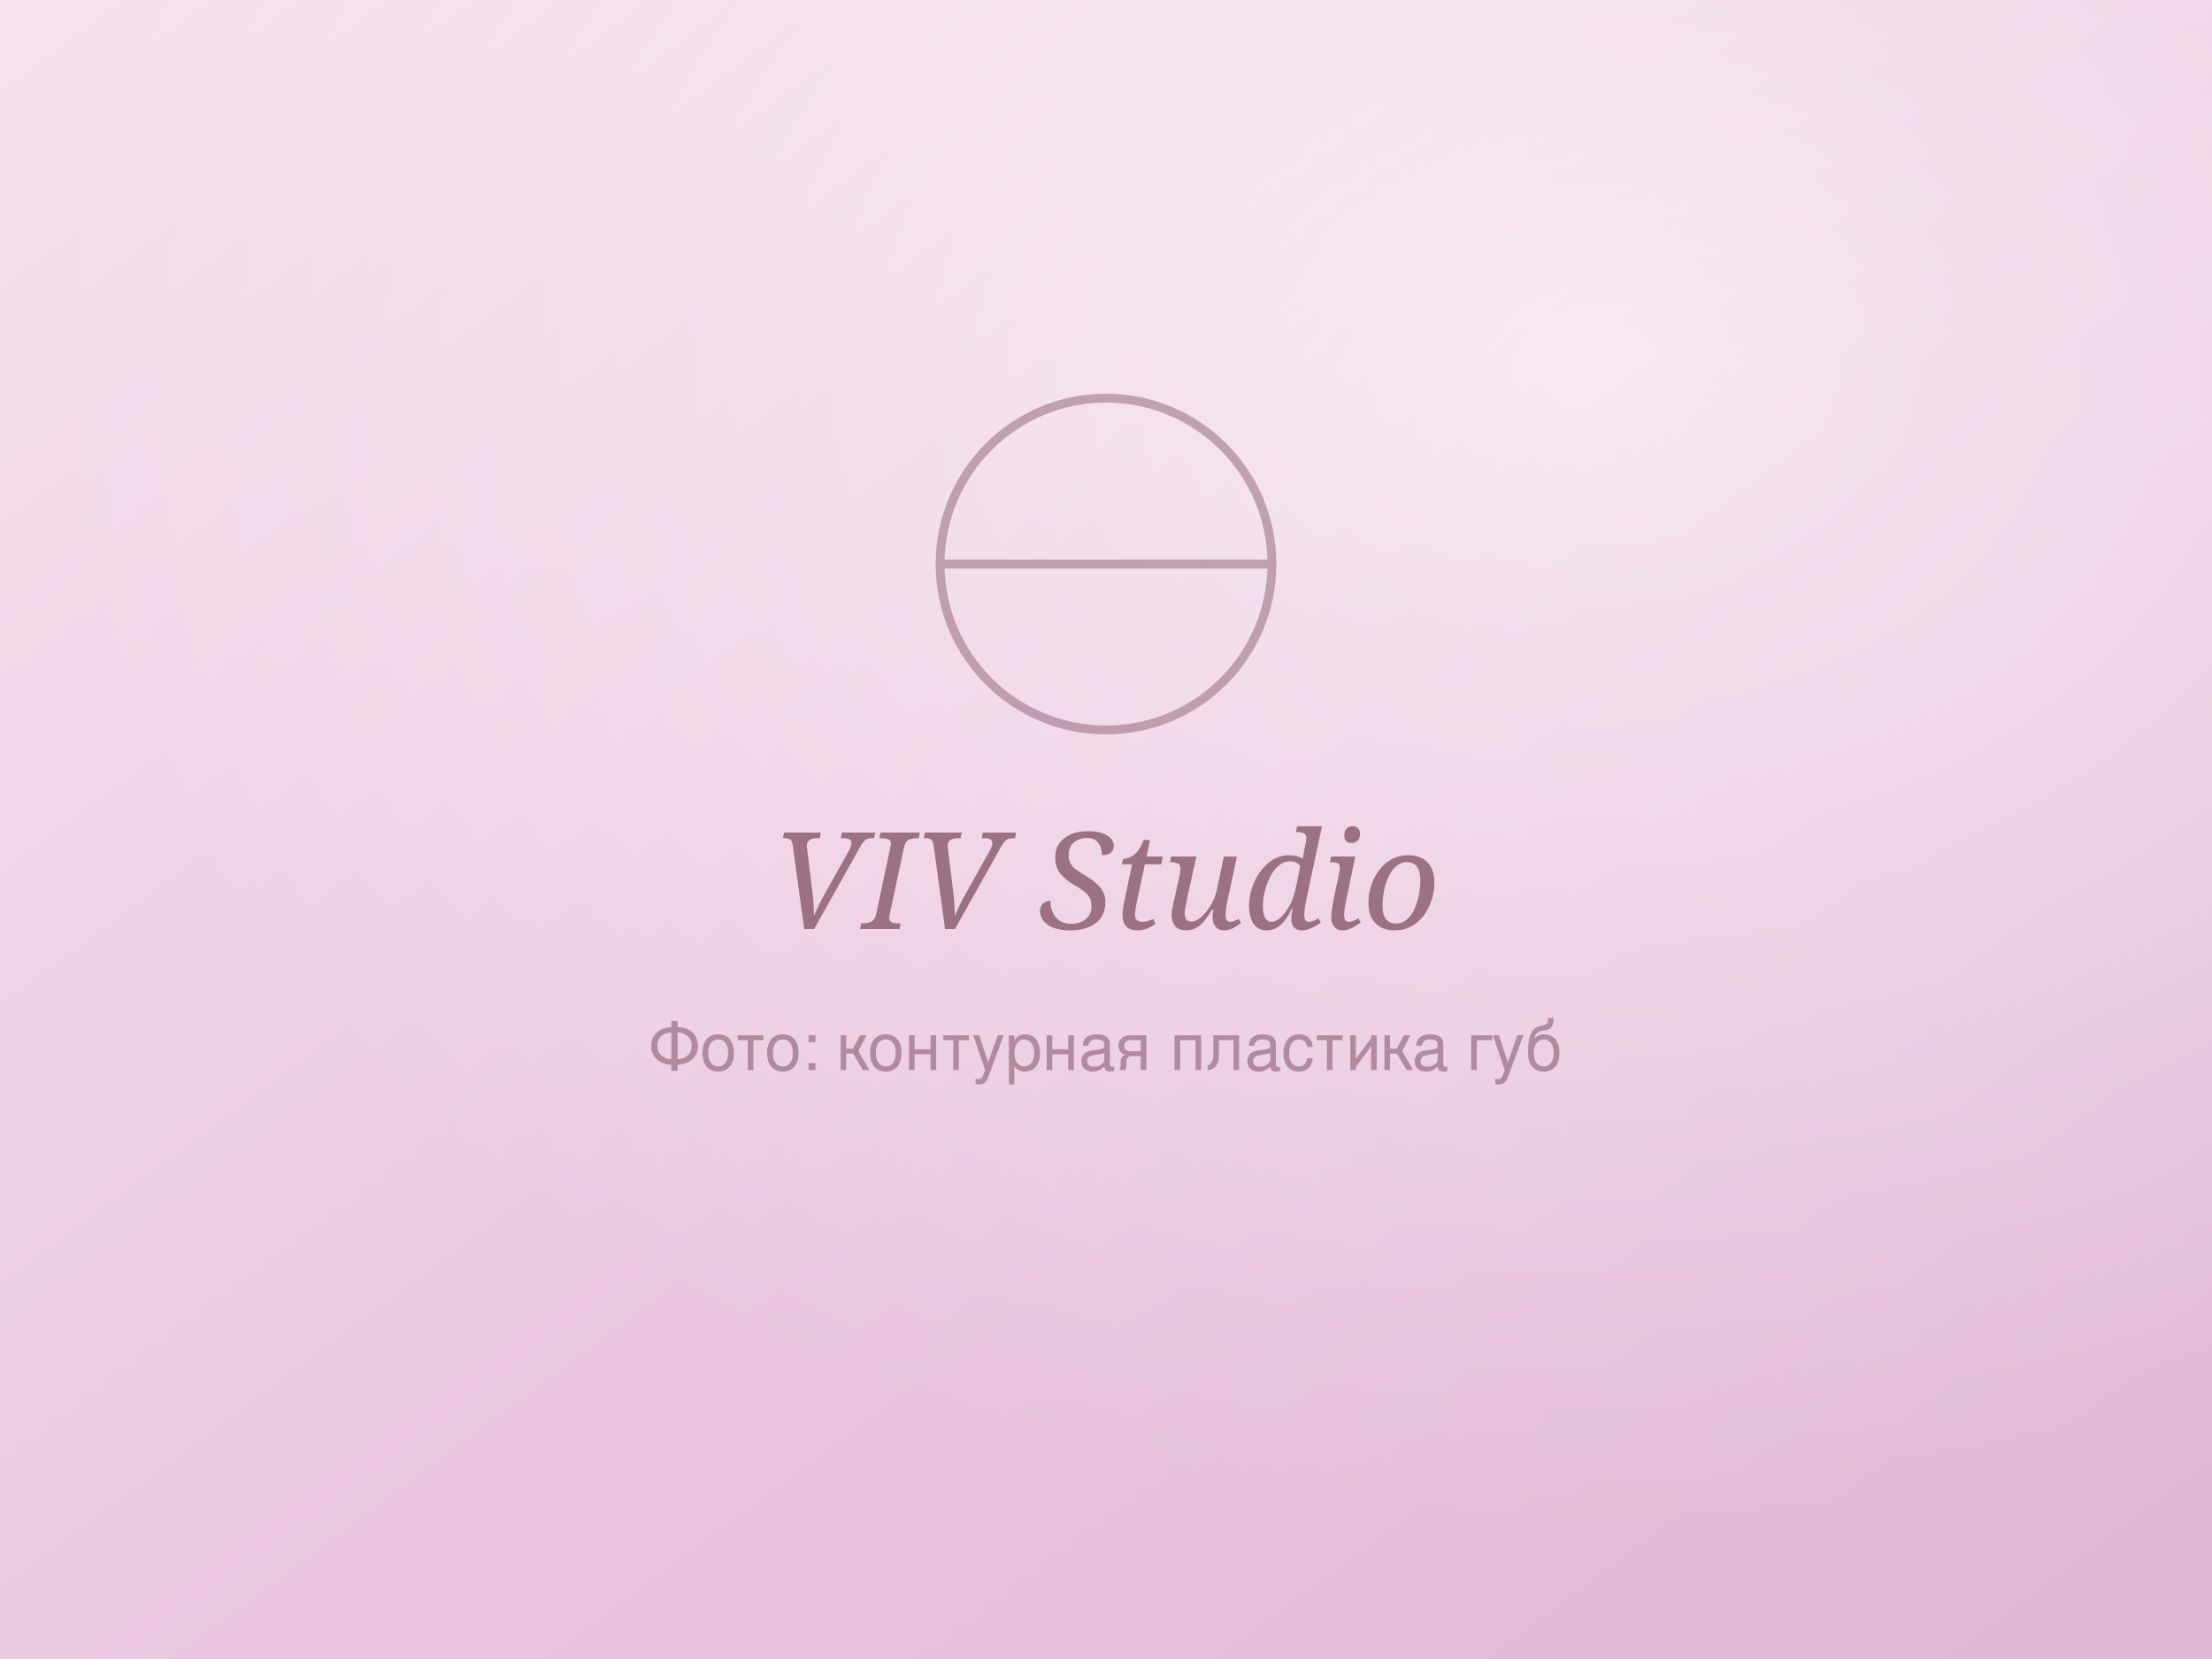
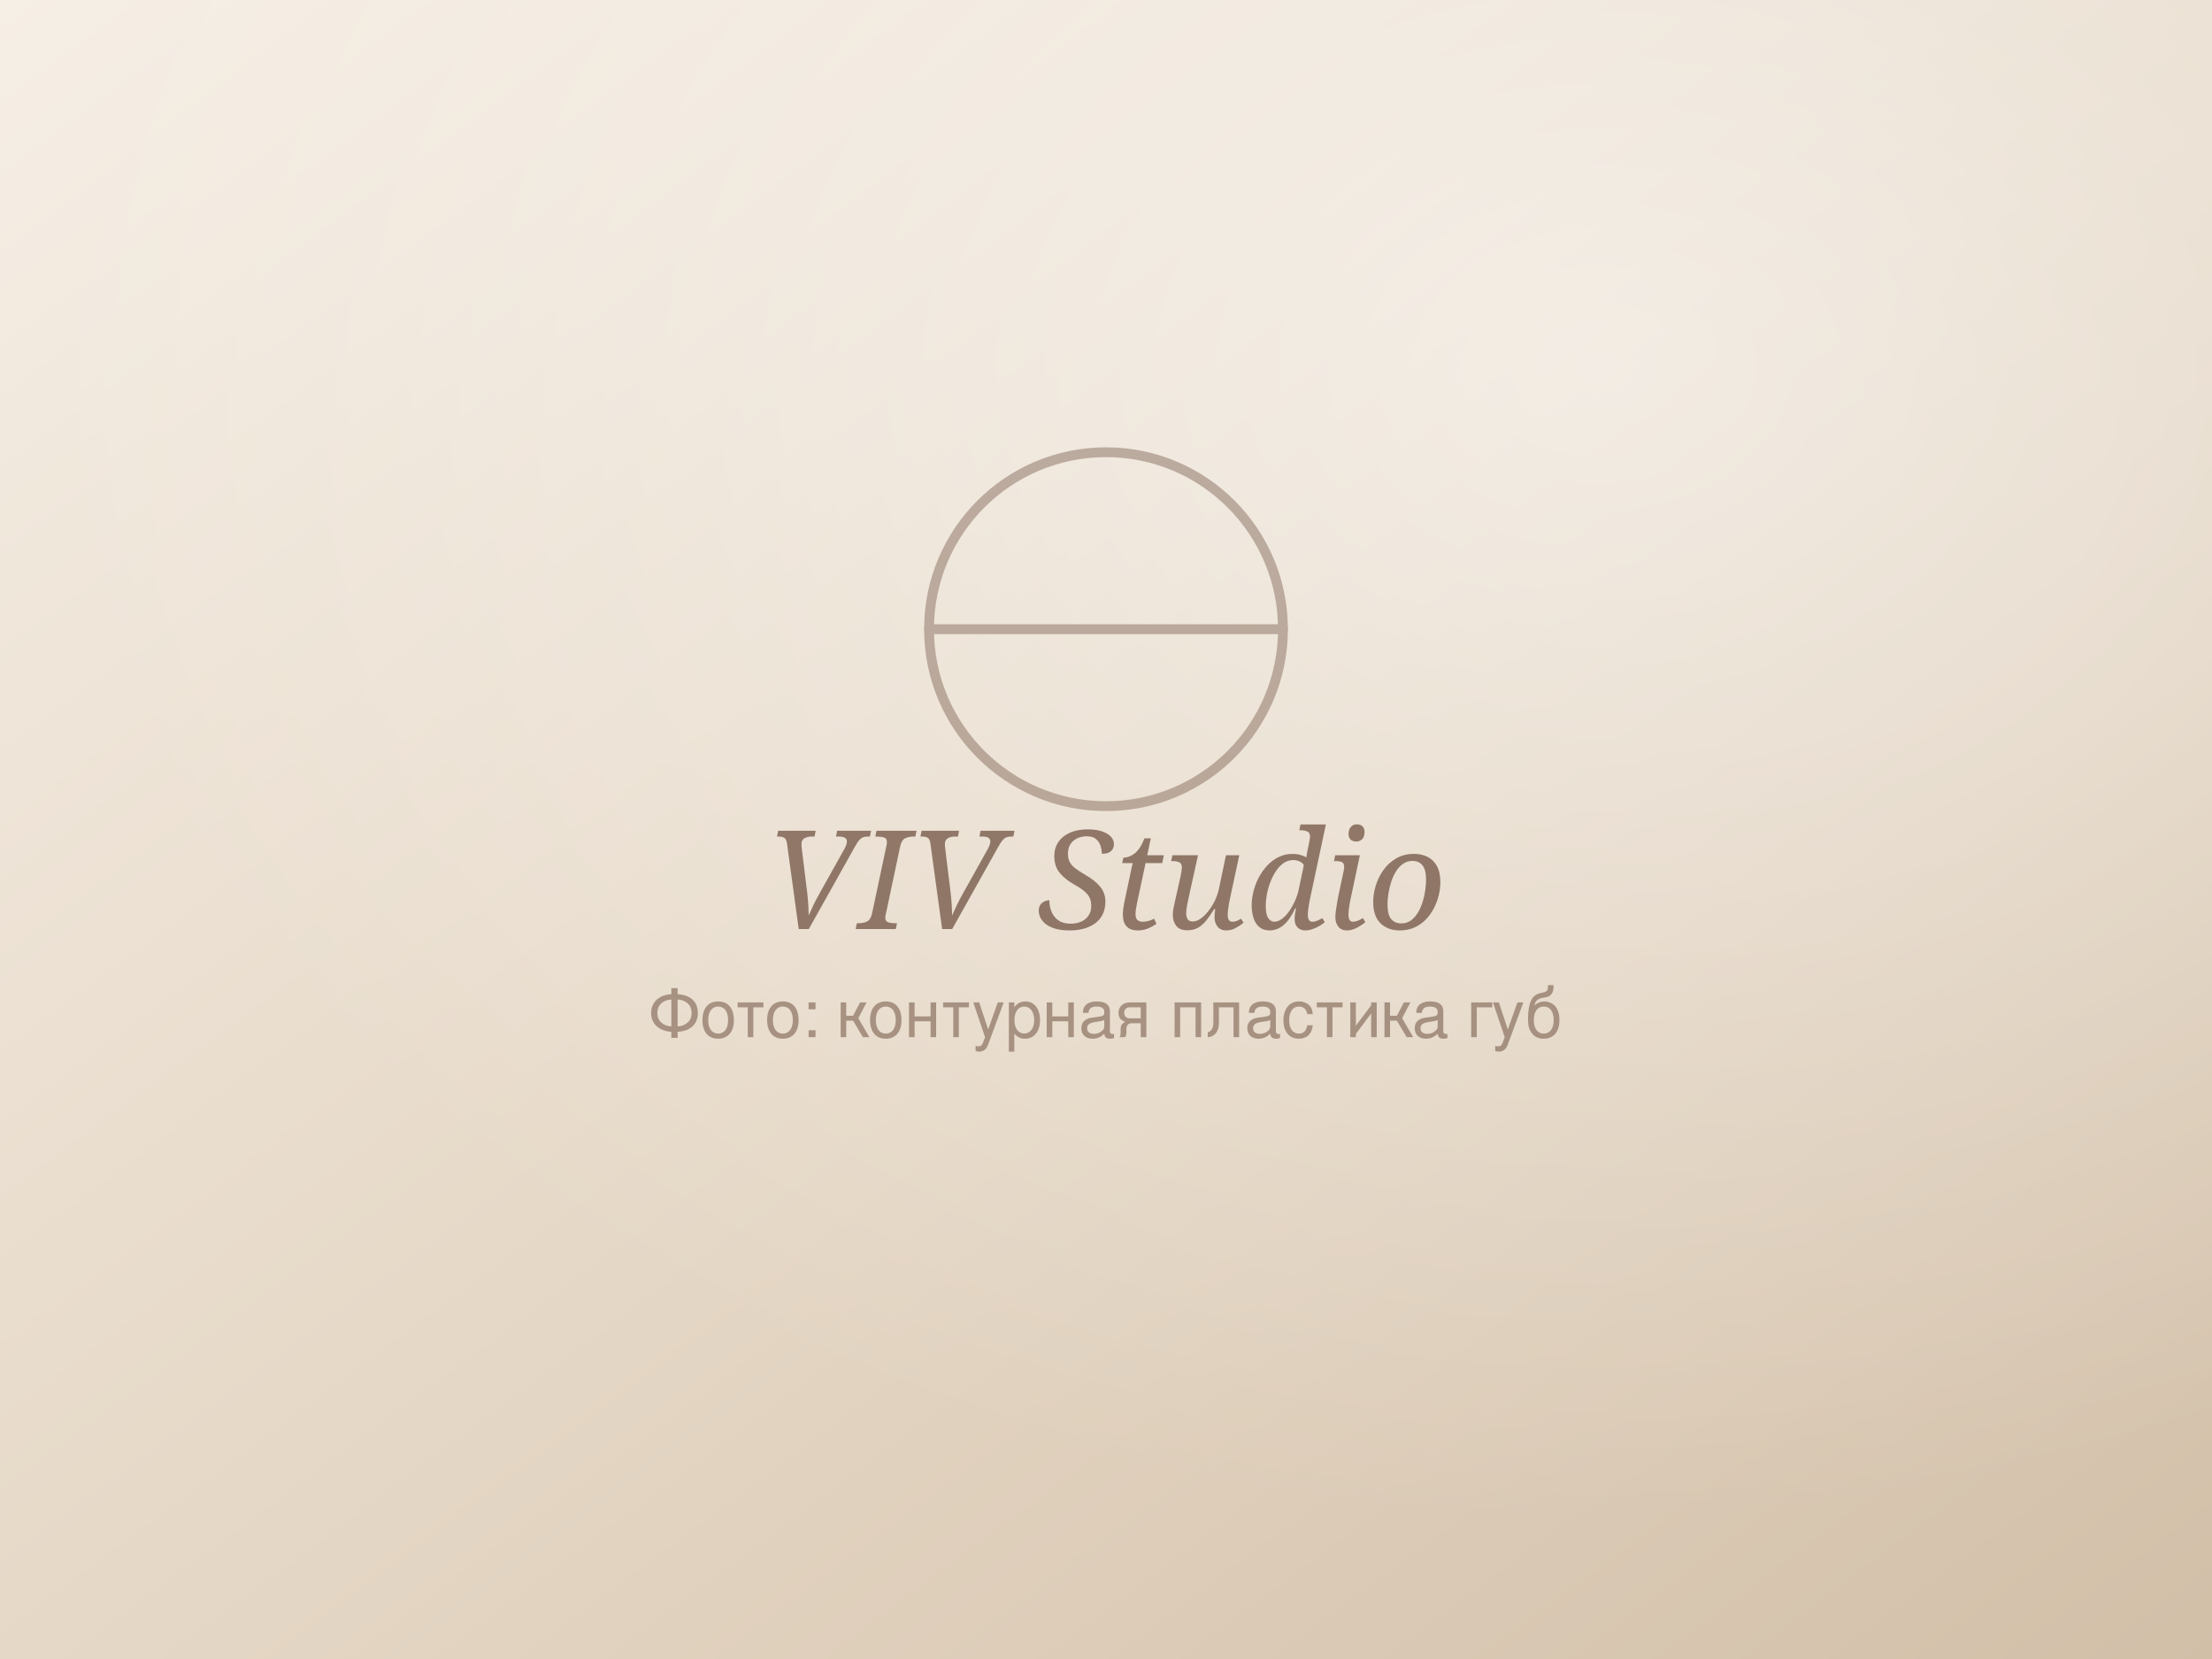
<svg xmlns="http://www.w3.org/2000/svg" viewBox="0 0 900 675" width="900" height="675" role="img">
  <defs>
    <linearGradient id="g" x1="0" y1="0" x2="1" y2="1">
-       <stop offset="0" stop-color="#F6E3EE" />
-       <stop offset=".55" stop-color="#EAC7DE" />
-       <stop offset="1" stop-color="#DFB8D4" />
+       <stop offset="0" stop-color="#F6EFE6" />
+       <stop offset=".55" stop-color="#E4D6C4" />
+       <stop offset="1" stop-color="#D2BFA8" />
    </linearGradient>
    <radialGradient id="s" cx=".72" cy=".22" r=".7">
-       <stop offset="0" stop-color="#FFFFFF" stop-opacity=".55" />
+       <stop offset="0" stop-color="#FFFFFF" stop-opacity=".5" />
      <stop offset="1" stop-color="#FFFFFF" stop-opacity="0" />
    </radialGradient>
  </defs>
  <rect width="900" height="675" fill="url(#g)" />
  <rect width="900" height="675" fill="url(#s)" />
-   <g opacity=".5" fill="none" stroke="#8C5F72" stroke-width="3.6">
-     <circle cx="450.0" cy="229.5" r="67.5" />
-     <path d="M382.5 229.5 l135.0 0" stroke-linecap="round" />
+   <g opacity=".45" fill="none" stroke="#7B5F4F" stroke-width="4.0">
+     <circle cx="450.0" cy="256" r="72" />
+     <path d="M378 256 l144 0" stroke-linecap="round" />
  </g>
-   <text x="50%" y="378" text-anchor="middle" font-family="Georgia,serif" font-style="italic" font-size="55" fill="#8C5F72" opacity=".85">VIV Studio</text>
-   <text x="50%" y="435.375" text-anchor="middle" font-family="Helvetica,Arial,sans-serif" font-size="27" fill="#8C5F72" opacity=".62">Фото: контурная пластика губ</text>
+   <text x="50%" y="378" text-anchor="middle" font-family="Georgia,serif" font-style="italic" font-size="56" fill="#7B5F4F" opacity=".82">VIV Studio</text>
+   <text x="50%" y="422" text-anchor="middle" font-family="Helvetica,Arial,sans-serif" font-size="27" fill="#7B5F4F" opacity=".6">Фото: контурная пластика губ</text>
</svg>
